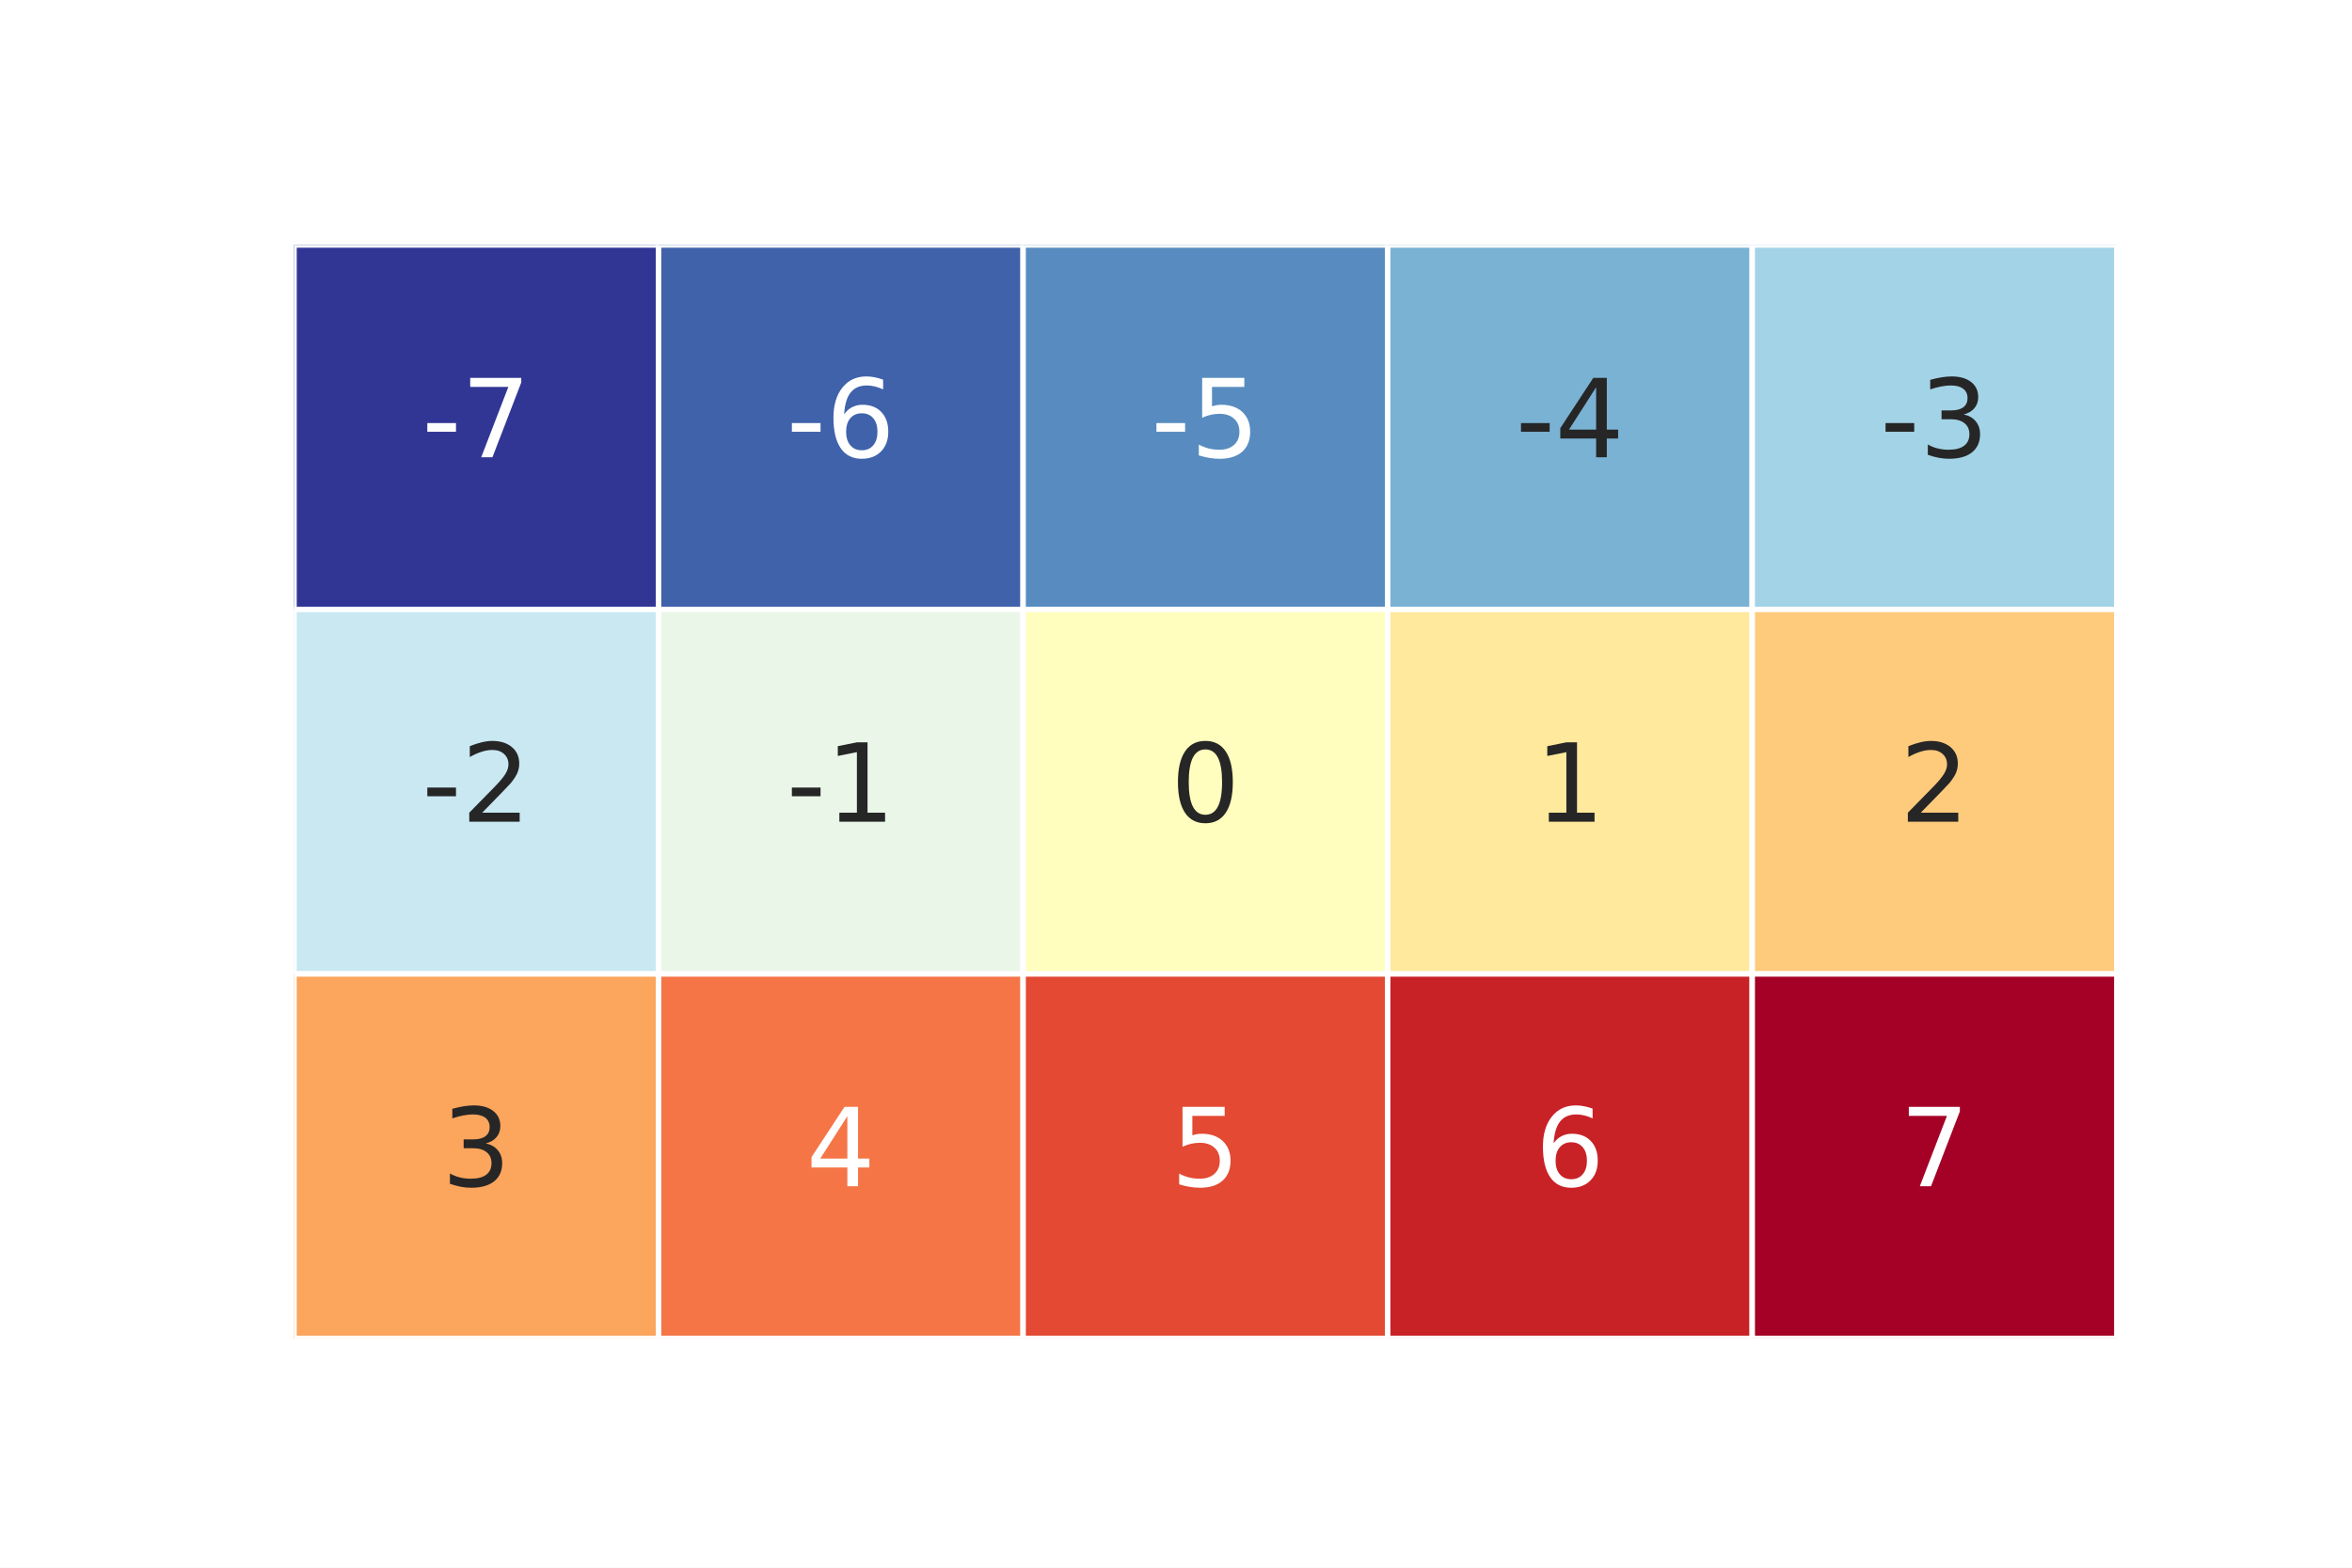
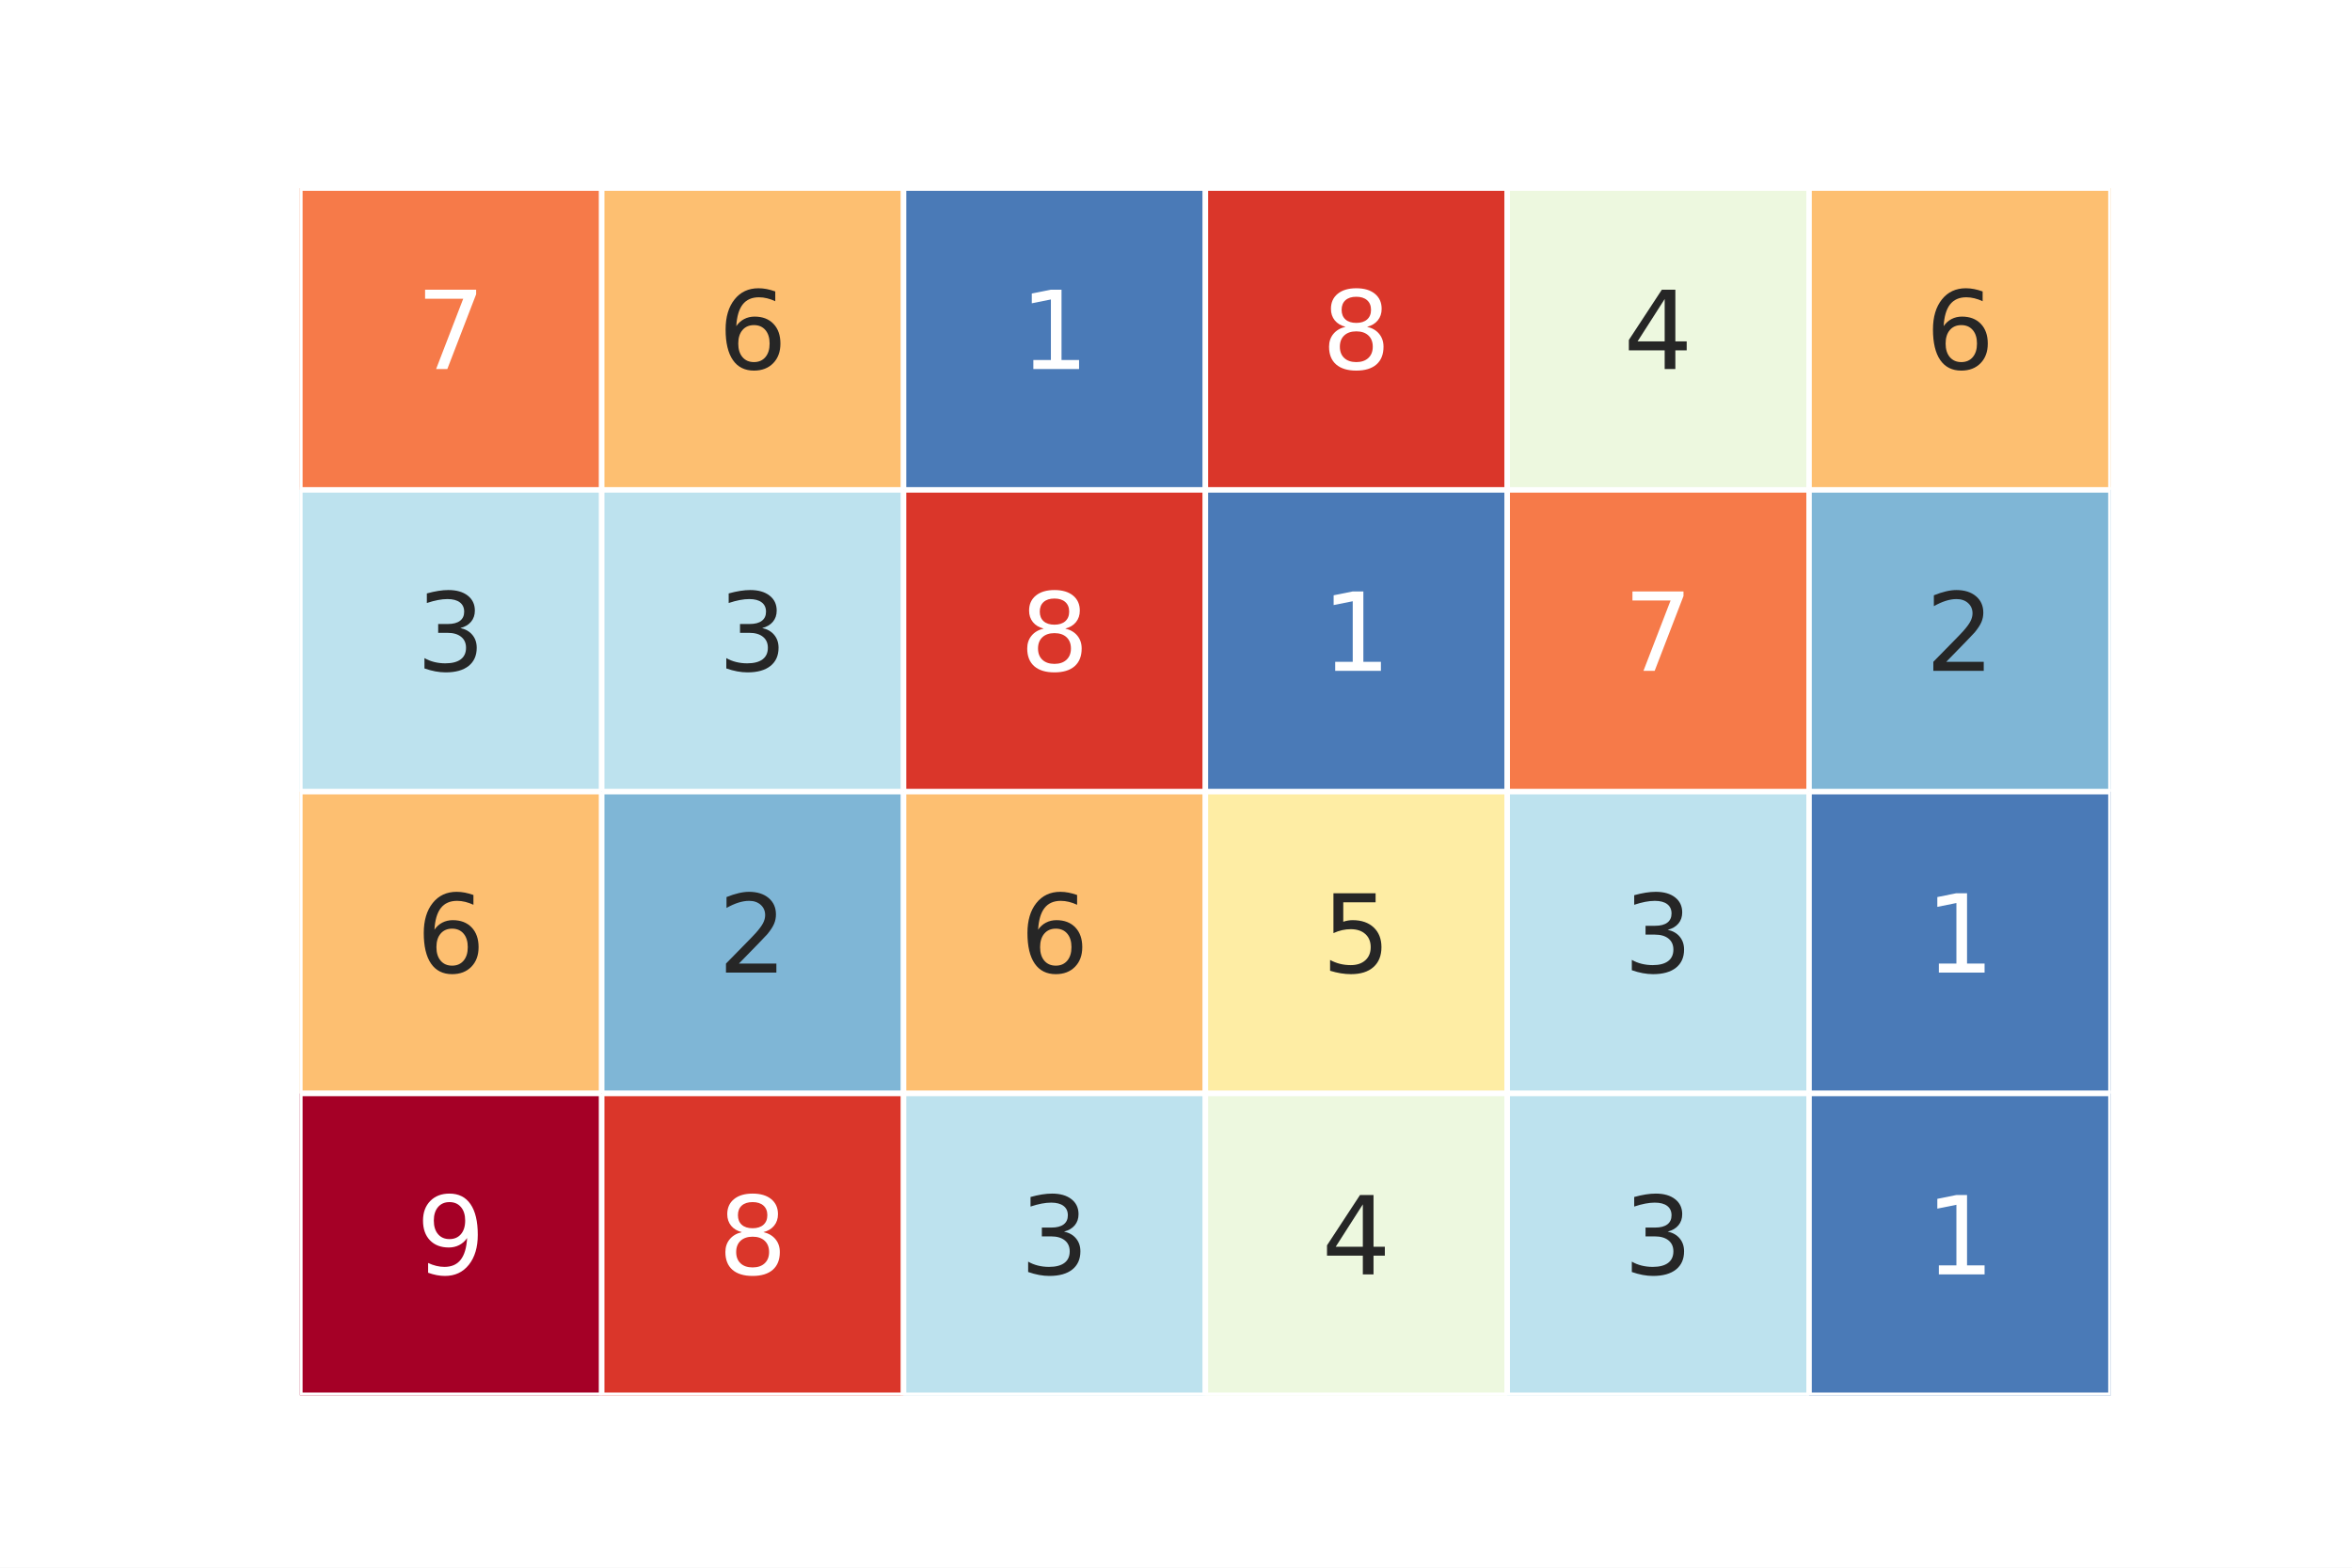
<svg xmlns="http://www.w3.org/2000/svg" xmlns:xlink="http://www.w3.org/1999/xlink" width="216pt" height="144pt" viewBox="0 0 216 144" version="1.1">
  <defs>
    <style type="text/css">*{stroke-linejoin: round; stroke-linecap: butt}</style>
  </defs>
  <g id="figure_1">
    <g id="patch_1">
      <path d="M 0 144  L 216 144  L 216 0  L 0 0  z " style="fill: #ffffff" />
    </g>
    <g id="axes_1">
      <g id="patch_2">
-         <path d="M 27 122.94  L 194.4 122.94  L 194.4 22.5  L 27 22.5  z " style="fill: #ffffff" />
+         <path d="M 27.54 128.16  L 193.86 128.16  L 193.86 17.28  L 27.54 17.28  z " style="fill: #ffffff" />
      </g>
      <g id="QuadMesh_1">
-         <path d="M 27 22.5  L 60.48 22.5  L 60.48 55.98  L 27 55.98  L 27 22.5  " clip-path="url(#pd3205fb5f6)" style="fill: #313695; stroke: #ffffff; stroke-width: 0.5" />
-         <path d="M 60.48 22.5  L 93.96 22.5  L 93.96 55.98  L 60.48 55.98  L 60.48 22.5  " clip-path="url(#pd3205fb5f6)" style="fill: #3f62ab; stroke: #ffffff; stroke-width: 0.5" />
-         <path d="M 93.96 22.5  L 127.44 22.5  L 127.44 55.98  L 93.96 55.98  L 93.96 22.5  " clip-path="url(#pd3205fb5f6)" style="fill: #588cc0; stroke: #ffffff; stroke-width: 0.5" />
-         <path d="M 127.44 22.5  L 160.92 22.5  L 160.92 55.98  L 127.44 55.98  L 127.44 22.5  " clip-path="url(#pd3205fb5f6)" style="fill: #7ab2d4; stroke: #ffffff; stroke-width: 0.5" />
-         <path d="M 160.92 22.5  L 194.4 22.5  L 194.4 55.98  L 160.92 55.98  L 160.92 22.5  " clip-path="url(#pd3205fb5f6)" style="fill: #a3d3e6; stroke: #ffffff; stroke-width: 0.5" />
-         <path d="M 27 55.98  L 60.48 55.98  L 60.48 89.46  L 27 89.46  L 27 55.98  " clip-path="url(#pd3205fb5f6)" style="fill: #c9e8f2; stroke: #ffffff; stroke-width: 0.5" />
-         <path d="M 60.48 55.98  L 93.96 55.98  L 93.96 89.46  L 60.48 89.46  L 60.48 55.98  " clip-path="url(#pd3205fb5f6)" style="fill: #e9f6e8; stroke: #ffffff; stroke-width: 0.5" />
-         <path d="M 93.96 55.98  L 127.44 55.98  L 127.44 89.46  L 93.96 89.46  L 93.96 55.98  " clip-path="url(#pd3205fb5f6)" style="fill: #fffebe; stroke: #ffffff; stroke-width: 0.5" />
-         <path d="M 127.44 55.98  L 160.92 55.98  L 160.92 89.46  L 127.44 89.46  L 127.44 55.98  " clip-path="url(#pd3205fb5f6)" style="fill: #fee99d; stroke: #ffffff; stroke-width: 0.5" />
-         <path d="M 160.92 55.98  L 194.4 55.98  L 194.4 89.46  L 160.92 89.46  L 160.92 55.98  " clip-path="url(#pd3205fb5f6)" style="fill: #feca7c; stroke: #ffffff; stroke-width: 0.5" />
-         <path d="M 27 89.46  L 60.48 89.46  L 60.48 122.94  L 27 122.94  L 27 89.46  " clip-path="url(#pd3205fb5f6)" style="fill: #fca55d; stroke: #ffffff; stroke-width: 0.5" />
-         <path d="M 60.48 89.46  L 93.96 89.46  L 93.96 122.94  L 60.48 122.94  L 60.48 89.46  " clip-path="url(#pd3205fb5f6)" style="fill: #f57547; stroke: #ffffff; stroke-width: 0.5" />
-         <path d="M 93.96 89.46  L 127.44 89.46  L 127.44 122.94  L 93.96 122.94  L 93.96 89.46  " clip-path="url(#pd3205fb5f6)" style="fill: #e34933; stroke: #ffffff; stroke-width: 0.5" />
-         <path d="M 127.44 89.46  L 160.92 89.46  L 160.92 122.94  L 127.44 122.94  L 127.44 89.46  " clip-path="url(#pd3205fb5f6)" style="fill: #c82227; stroke: #ffffff; stroke-width: 0.5" />
-         <path d="M 160.92 89.46  L 194.4 89.46  L 194.4 122.94  L 160.92 122.94  L 160.92 89.46  " clip-path="url(#pd3205fb5f6)" style="fill: #a50026; stroke: #ffffff; stroke-width: 0.5" />
+         <path d="M 27.54 17.28  L 55.26 17.28  L 55.26 45  L 27.54 45  L 27.54 17.28  " clip-path="url(#p509581b951)" style="fill: #f67a49; stroke: #ffffff; stroke-width: 0.5" />
+         <path d="M 55.26 17.28  L 82.98 17.28  L 82.98 45  L 55.26 45  L 55.26 17.28  " clip-path="url(#p509581b951)" style="fill: #fdbf71; stroke: #ffffff; stroke-width: 0.5" />
+         <path d="M 82.98 17.28  L 110.7 17.28  L 110.7 45  L 82.98 45  L 82.98 17.28  " clip-path="url(#p509581b951)" style="fill: #4a7ab7; stroke: #ffffff; stroke-width: 0.5" />
+         <path d="M 110.7 17.28  L 138.42 17.28  L 138.42 45  L 110.7 45  L 110.7 17.28  " clip-path="url(#p509581b951)" style="fill: #da362a; stroke: #ffffff; stroke-width: 0.5" />
+         <path d="M 138.42 17.28  L 166.14 17.28  L 166.14 45  L 138.42 45  L 138.42 17.28  " clip-path="url(#p509581b951)" style="fill: #edf8df; stroke: #ffffff; stroke-width: 0.5" />
+         <path d="M 166.14 17.28  L 193.86 17.28  L 193.86 45  L 166.14 45  L 166.14 17.28  " clip-path="url(#p509581b951)" style="fill: #fdbf71; stroke: #ffffff; stroke-width: 0.5" />
+         <path d="M 27.54 45  L 55.26 45  L 55.26 72.72  L 27.54 72.72  L 27.54 45  " clip-path="url(#p509581b951)" style="fill: #bde2ee; stroke: #ffffff; stroke-width: 0.5" />
+         <path d="M 55.26 45  L 82.98 45  L 82.98 72.72  L 55.26 72.72  L 55.26 45  " clip-path="url(#p509581b951)" style="fill: #bde2ee; stroke: #ffffff; stroke-width: 0.5" />
+         <path d="M 82.98 45  L 110.7 45  L 110.7 72.72  L 82.98 72.72  L 82.98 45  " clip-path="url(#p509581b951)" style="fill: #da362a; stroke: #ffffff; stroke-width: 0.5" />
+         <path d="M 110.7 45  L 138.42 45  L 138.42 72.72  L 110.7 72.72  L 110.7 45  " clip-path="url(#p509581b951)" style="fill: #4a7ab7; stroke: #ffffff; stroke-width: 0.5" />
+         <path d="M 138.42 45  L 166.14 45  L 166.14 72.72  L 138.42 72.72  L 138.42 45  " clip-path="url(#p509581b951)" style="fill: #f67a49; stroke: #ffffff; stroke-width: 0.5" />
+         <path d="M 166.14 45  L 193.86 45  L 193.86 72.72  L 166.14 72.72  L 166.14 45  " clip-path="url(#p509581b951)" style="fill: #7fb6d6; stroke: #ffffff; stroke-width: 0.5" />
+         <path d="M 27.54 72.72  L 55.26 72.72  L 55.26 100.44  L 27.54 100.44  L 27.54 72.72  " clip-path="url(#p509581b951)" style="fill: #fdbf71; stroke: #ffffff; stroke-width: 0.5" />
+         <path d="M 55.26 72.72  L 82.98 72.72  L 82.98 100.44  L 55.26 100.44  L 55.26 72.72  " clip-path="url(#p509581b951)" style="fill: #7fb6d6; stroke: #ffffff; stroke-width: 0.5" />
+         <path d="M 82.98 72.72  L 110.7 72.72  L 110.7 100.44  L 82.98 100.44  L 82.98 72.72  " clip-path="url(#p509581b951)" style="fill: #fdbf71; stroke: #ffffff; stroke-width: 0.5" />
+         <path d="M 110.7 72.72  L 138.42 72.72  L 138.42 100.44  L 110.7 100.44  L 110.7 72.72  " clip-path="url(#p509581b951)" style="fill: #feeda4; stroke: #ffffff; stroke-width: 0.5" />
+         <path d="M 138.42 72.72  L 166.14 72.72  L 166.14 100.44  L 138.42 100.44  L 138.42 72.72  " clip-path="url(#p509581b951)" style="fill: #bde2ee; stroke: #ffffff; stroke-width: 0.5" />
+         <path d="M 166.14 72.72  L 193.86 72.72  L 193.86 100.44  L 166.14 100.44  L 166.14 72.72  " clip-path="url(#p509581b951)" style="fill: #4a7ab7; stroke: #ffffff; stroke-width: 0.5" />
+         <path d="M 27.54 100.44  L 55.26 100.44  L 55.26 128.16  L 27.54 128.16  L 27.54 100.44  " clip-path="url(#p509581b951)" style="fill: #a50026; stroke: #ffffff; stroke-width: 0.5" />
+         <path d="M 55.26 100.44  L 82.98 100.44  L 82.98 128.16  L 55.26 128.16  L 55.26 100.44  " clip-path="url(#p509581b951)" style="fill: #da362a; stroke: #ffffff; stroke-width: 0.5" />
+         <path d="M 82.98 100.44  L 110.7 100.44  L 110.7 128.16  L 82.98 128.16  L 82.98 100.44  " clip-path="url(#p509581b951)" style="fill: #bde2ee; stroke: #ffffff; stroke-width: 0.5" />
+         <path d="M 110.7 100.44  L 138.42 100.44  L 138.42 128.16  L 110.7 128.16  L 110.7 100.44  " clip-path="url(#p509581b951)" style="fill: #edf8df; stroke: #ffffff; stroke-width: 0.5" />
+         <path d="M 138.42 100.44  L 166.14 100.44  L 166.14 128.16  L 138.42 128.16  L 138.42 100.44  " clip-path="url(#p509581b951)" style="fill: #bde2ee; stroke: #ffffff; stroke-width: 0.5" />
+         <path d="M 166.14 100.44  L 193.86 100.44  L 193.86 128.16  L 166.14 128.16  L 166.14 100.44  " clip-path="url(#p509581b951)" style="fill: #4a7ab7; stroke: #ffffff; stroke-width: 0.5" />
      </g>
      <g id="matplotlib.axis_1" />
      <g id="matplotlib.axis_2" />
      <g id="text_1">
-         <g style="fill: #ffffff" transform="translate(38.75484 41.99938) scale(0.1 -0.1)">
+         <g style="fill: #ffffff" transform="translate(38.21875 33.89937) scale(0.1 -0.1)">
          <defs>
-             <path id="DejaVuSans-2d" d="M 313 2009  L 1997 2009  L 1997 1497  L 313 1497  L 313 2009  z " transform="scale(0.015625)" />
            <path id="DejaVuSans-37" d="M 525 4666  L 3525 4666  L 3525 4397  L 1831 0  L 1172 0  L 2766 4134  L 525 4134  L 525 4666  z " transform="scale(0.015625)" />
          </defs>
-           <use xlink:href="#DejaVuSans-2d" />
-           <use xlink:href="#DejaVuSans-37" x="36.084" />
+           <use xlink:href="#DejaVuSans-37" />
        </g>
      </g>
      <g id="text_2">
-         <g style="fill: #ffffff" transform="translate(72.23484 41.99938) scale(0.1 -0.1)">
+         <g style="fill: #262626" transform="translate(65.93875 33.89937) scale(0.1 -0.1)">
          <defs>
            <path id="DejaVuSans-36" d="M 2113 2584  Q 1688 2584 1439 2293  Q 1191 2003 1191 1497  Q 1191 994 1439 701  Q 1688 409 2113 409  Q 2538 409 2786 701  Q 3034 994 3034 1497  Q 3034 2003 2786 2293  Q 2538 2584 2113 2584  z M 3366 4563  L 3366 3988  Q 3128 4100 2886 4159  Q 2644 4219 2406 4219  Q 1781 4219 1451 3797  Q 1122 3375 1075 2522  Q 1259 2794 1537 2939  Q 1816 3084 2150 3084  Q 2853 3084 3261 2657  Q 3669 2231 3669 1497  Q 3669 778 3244 343  Q 2819 -91 2113 -91  Q 1303 -91 875 529  Q 447 1150 447 2328  Q 447 3434 972 4092  Q 1497 4750 2381 4750  Q 2619 4750 2861 4703  Q 3103 4656 3366 4563  z " transform="scale(0.015625)" />
          </defs>
-           <use xlink:href="#DejaVuSans-2d" />
-           <use xlink:href="#DejaVuSans-36" x="36.084" />
+           <use xlink:href="#DejaVuSans-36" />
        </g>
      </g>
      <g id="text_3">
-         <g style="fill: #ffffff" transform="translate(105.7148 41.99938) scale(0.1 -0.1)">
+         <g style="fill: #ffffff" transform="translate(93.65875 33.89937) scale(0.1 -0.1)">
+           <defs>
+             <path id="DejaVuSans-31" d="M 794 531  L 1825 531  L 1825 4091  L 703 3866  L 703 4441  L 1819 4666  L 2450 4666  L 2450 531  L 3481 531  L 3481 0  L 794 0  L 794 531  z " transform="scale(0.015625)" />
+           </defs>
+           <use xlink:href="#DejaVuSans-31" />
+         </g>
+       </g>
+       <g id="text_4">
+         <g style="fill: #ffffff" transform="translate(121.3787 33.89937) scale(0.1 -0.1)">
+           <defs>
+             <path id="DejaVuSans-38" d="M 2034 2216  Q 1584 2216 1326 1975  Q 1069 1734 1069 1313  Q 1069 891 1326 650  Q 1584 409 2034 409  Q 2484 409 2743 651  Q 3003 894 3003 1313  Q 3003 1734 2745 1975  Q 2488 2216 2034 2216  z M 1403 2484  Q 997 2584 770 2862  Q 544 3141 544 3541  Q 544 4100 942 4425  Q 1341 4750 2034 4750  Q 2731 4750 3128 4425  Q 3525 4100 3525 3541  Q 3525 3141 3298 2862  Q 3072 2584 2669 2484  Q 3125 2378 3379 2068  Q 3634 1759 3634 1313  Q 3634 634 3220 271  Q 2806 -91 2034 -91  Q 1263 -91 848 271  Q 434 634 434 1313  Q 434 1759 690 2068  Q 947 2378 1403 2484  z M 1172 3481  Q 1172 3119 1398 2916  Q 1625 2713 2034 2713  Q 2441 2713 2670 2916  Q 2900 3119 2900 3481  Q 2900 3844 2670 4047  Q 2441 4250 2034 4250  Q 1625 4250 1398 4047  Q 1172 3844 1172 3481  z " transform="scale(0.015625)" />
+           </defs>
+           <use xlink:href="#DejaVuSans-38" />
+         </g>
+       </g>
+       <g id="text_5">
+         <g style="fill: #262626" transform="translate(149.0987 33.89937) scale(0.1 -0.1)">
+           <defs>
+             <path id="DejaVuSans-34" d="M 2419 4116  L 825 1625  L 2419 1625  L 2419 4116  z M 2253 4666  L 3047 4666  L 3047 1625  L 3713 1625  L 3713 1100  L 3047 1100  L 3047 0  L 2419 0  L 2419 1100  L 313 1100  L 313 1709  L 2253 4666  z " transform="scale(0.015625)" />
+           </defs>
+           <use xlink:href="#DejaVuSans-34" />
+         </g>
+       </g>
+       <g id="text_6">
+         <g style="fill: #262626" transform="translate(176.8187 33.89937) scale(0.1 -0.1)">
+           <use xlink:href="#DejaVuSans-36" />
+         </g>
+       </g>
+       <g id="text_7">
+         <g style="fill: #262626" transform="translate(38.21875 61.61937) scale(0.1 -0.1)">
+           <defs>
+             <path id="DejaVuSans-33" d="M 2597 2516  Q 3050 2419 3304 2112  Q 3559 1806 3559 1356  Q 3559 666 3084 287  Q 2609 -91 1734 -91  Q 1441 -91 1130 -33  Q 819 25 488 141  L 488 750  Q 750 597 1062 519  Q 1375 441 1716 441  Q 2309 441 2620 675  Q 2931 909 2931 1356  Q 2931 1769 2642 2001  Q 2353 2234 1838 2234  L 1294 2234  L 1294 2753  L 1863 2753  Q 2328 2753 2575 2939  Q 2822 3125 2822 3475  Q 2822 3834 2567 4026  Q 2313 4219 1838 4219  Q 1578 4219 1281 4162  Q 984 4106 628 3988  L 628 4550  Q 988 4650 1302 4700  Q 1616 4750 1894 4750  Q 2613 4750 3031 4423  Q 3450 4097 3450 3541  Q 3450 3153 3228 2886  Q 3006 2619 2597 2516  z " transform="scale(0.015625)" />
+           </defs>
+           <use xlink:href="#DejaVuSans-33" />
+         </g>
+       </g>
+       <g id="text_8">
+         <g style="fill: #262626" transform="translate(65.93875 61.61937) scale(0.1 -0.1)">
+           <use xlink:href="#DejaVuSans-33" />
+         </g>
+       </g>
+       <g id="text_9">
+         <g style="fill: #ffffff" transform="translate(93.65875 61.61937) scale(0.1 -0.1)">
+           <use xlink:href="#DejaVuSans-38" />
+         </g>
+       </g>
+       <g id="text_10">
+         <g style="fill: #ffffff" transform="translate(121.3787 61.61937) scale(0.1 -0.1)">
+           <use xlink:href="#DejaVuSans-31" />
+         </g>
+       </g>
+       <g id="text_11">
+         <g style="fill: #ffffff" transform="translate(149.0987 61.61937) scale(0.1 -0.1)">
+           <use xlink:href="#DejaVuSans-37" />
+         </g>
+       </g>
+       <g id="text_12">
+         <g style="fill: #262626" transform="translate(176.8187 61.61937) scale(0.1 -0.1)">
+           <defs>
+             <path id="DejaVuSans-32" d="M 1228 531  L 3431 531  L 3431 0  L 469 0  L 469 531  Q 828 903 1448 1529  Q 2069 2156 2228 2338  Q 2531 2678 2651 2914  Q 2772 3150 2772 3378  Q 2772 3750 2511 3984  Q 2250 4219 1831 4219  Q 1534 4219 1204 4116  Q 875 4013 500 3803  L 500 4441  Q 881 4594 1212 4672  Q 1544 4750 1819 4750  Q 2544 4750 2975 4387  Q 3406 4025 3406 3419  Q 3406 3131 3298 2873  Q 3191 2616 2906 2266  Q 2828 2175 2409 1742  Q 1991 1309 1228 531  z " transform="scale(0.015625)" />
+           </defs>
+           <use xlink:href="#DejaVuSans-32" />
+         </g>
+       </g>
+       <g id="text_13">
+         <g style="fill: #262626" transform="translate(38.21875 89.33938) scale(0.1 -0.1)">
+           <use xlink:href="#DejaVuSans-36" />
+         </g>
+       </g>
+       <g id="text_14">
+         <g style="fill: #262626" transform="translate(65.93875 89.33938) scale(0.1 -0.1)">
+           <use xlink:href="#DejaVuSans-32" />
+         </g>
+       </g>
+       <g id="text_15">
+         <g style="fill: #262626" transform="translate(93.65875 89.33938) scale(0.1 -0.1)">
+           <use xlink:href="#DejaVuSans-36" />
+         </g>
+       </g>
+       <g id="text_16">
+         <g style="fill: #262626" transform="translate(121.3787 89.33938) scale(0.1 -0.1)">
          <defs>
            <path id="DejaVuSans-35" d="M 691 4666  L 3169 4666  L 3169 4134  L 1269 4134  L 1269 2991  Q 1406 3038 1543 3061  Q 1681 3084 1819 3084  Q 2600 3084 3056 2656  Q 3513 2228 3513 1497  Q 3513 744 3044 326  Q 2575 -91 1722 -91  Q 1428 -91 1123 -41  Q 819 9 494 109  L 494 744  Q 775 591 1075 516  Q 1375 441 1709 441  Q 2250 441 2565 725  Q 2881 1009 2881 1497  Q 2881 1984 2565 2268  Q 2250 2553 1709 2553  Q 1456 2553 1204 2497  Q 953 2441 691 2322  L 691 4666  z " transform="scale(0.015625)" />
          </defs>
-           <use xlink:href="#DejaVuSans-2d" />
-           <use xlink:href="#DejaVuSans-35" x="36.084" />
+           <use xlink:href="#DejaVuSans-35" />
        </g>
      </g>
-       <g id="text_4">
-         <g style="fill: #262626" transform="translate(139.1948 41.99938) scale(0.1 -0.1)">
-           <defs>
-             <path id="DejaVuSans-34" d="M 2419 4116  L 825 1625  L 2419 1625  L 2419 4116  z M 2253 4666  L 3047 4666  L 3047 1625  L 3713 1625  L 3713 1100  L 3047 1100  L 3047 0  L 2419 0  L 2419 1100  L 313 1100  L 313 1709  L 2253 4666  z " transform="scale(0.015625)" />
-           </defs>
-           <use xlink:href="#DejaVuSans-2d" />
-           <use xlink:href="#DejaVuSans-34" x="36.084" />
+       <g id="text_17">
+         <g style="fill: #262626" transform="translate(149.0987 89.33938) scale(0.1 -0.1)">
+           <use xlink:href="#DejaVuSans-33" />
        </g>
      </g>
-       <g id="text_5">
-         <g style="fill: #262626" transform="translate(172.6748 41.99938) scale(0.1 -0.1)">
-           <defs>
-             <path id="DejaVuSans-33" d="M 2597 2516  Q 3050 2419 3304 2112  Q 3559 1806 3559 1356  Q 3559 666 3084 287  Q 2609 -91 1734 -91  Q 1441 -91 1130 -33  Q 819 25 488 141  L 488 750  Q 750 597 1062 519  Q 1375 441 1716 441  Q 2309 441 2620 675  Q 2931 909 2931 1356  Q 2931 1769 2642 2001  Q 2353 2234 1838 2234  L 1294 2234  L 1294 2753  L 1863 2753  Q 2328 2753 2575 2939  Q 2822 3125 2822 3475  Q 2822 3834 2567 4026  Q 2313 4219 1838 4219  Q 1578 4219 1281 4162  Q 984 4106 628 3988  L 628 4550  Q 988 4650 1302 4700  Q 1616 4750 1894 4750  Q 2613 4750 3031 4423  Q 3450 4097 3450 3541  Q 3450 3153 3228 2886  Q 3006 2619 2597 2516  z " transform="scale(0.015625)" />
-           </defs>
-           <use xlink:href="#DejaVuSans-2d" />
-           <use xlink:href="#DejaVuSans-33" x="36.084" />
-         </g>
-       </g>
-       <g id="text_6">
-         <g style="fill: #262626" transform="translate(38.75484 75.47938) scale(0.1 -0.1)">
-           <defs>
-             <path id="DejaVuSans-32" d="M 1228 531  L 3431 531  L 3431 0  L 469 0  L 469 531  Q 828 903 1448 1529  Q 2069 2156 2228 2338  Q 2531 2678 2651 2914  Q 2772 3150 2772 3378  Q 2772 3750 2511 3984  Q 2250 4219 1831 4219  Q 1534 4219 1204 4116  Q 875 4013 500 3803  L 500 4441  Q 881 4594 1212 4672  Q 1544 4750 1819 4750  Q 2544 4750 2975 4387  Q 3406 4025 3406 3419  Q 3406 3131 3298 2873  Q 3191 2616 2906 2266  Q 2828 2175 2409 1742  Q 1991 1309 1228 531  z " transform="scale(0.015625)" />
-           </defs>
-           <use xlink:href="#DejaVuSans-2d" />
-           <use xlink:href="#DejaVuSans-32" x="36.084" />
-         </g>
-       </g>
-       <g id="text_7">
-         <g style="fill: #262626" transform="translate(72.23484 75.47938) scale(0.1 -0.1)">
-           <defs>
-             <path id="DejaVuSans-31" d="M 794 531  L 1825 531  L 1825 4091  L 703 3866  L 703 4441  L 1819 4666  L 2450 4666  L 2450 531  L 3481 531  L 3481 0  L 794 0  L 794 531  z " transform="scale(0.015625)" />
-           </defs>
-           <use xlink:href="#DejaVuSans-2d" />
-           <use xlink:href="#DejaVuSans-31" x="36.084" />
-         </g>
-       </g>
-       <g id="text_8">
-         <g style="fill: #262626" transform="translate(107.5187 75.47938) scale(0.1 -0.1)">
-           <defs>
-             <path id="DejaVuSans-30" d="M 2034 4250  Q 1547 4250 1301 3770  Q 1056 3291 1056 2328  Q 1056 1369 1301 889  Q 1547 409 2034 409  Q 2525 409 2770 889  Q 3016 1369 3016 2328  Q 3016 3291 2770 3770  Q 2525 4250 2034 4250  z M 2034 4750  Q 2819 4750 3233 4129  Q 3647 3509 3647 2328  Q 3647 1150 3233 529  Q 2819 -91 2034 -91  Q 1250 -91 836 529  Q 422 1150 422 2328  Q 422 3509 836 4129  Q 1250 4750 2034 4750  z " transform="scale(0.015625)" />
-           </defs>
-           <use xlink:href="#DejaVuSans-30" />
-         </g>
-       </g>
-       <g id="text_9">
-         <g style="fill: #262626" transform="translate(140.9988 75.47938) scale(0.1 -0.1)">
+       <g id="text_18">
+         <g style="fill: #ffffff" transform="translate(176.8187 89.33938) scale(0.1 -0.1)">
          <use xlink:href="#DejaVuSans-31" />
        </g>
      </g>
-       <g id="text_10">
-         <g style="fill: #262626" transform="translate(174.4787 75.47938) scale(0.1 -0.1)">
-           <use xlink:href="#DejaVuSans-32" />
+       <g id="text_19">
+         <g style="fill: #ffffff" transform="translate(38.21875 117.0594) scale(0.1 -0.1)">
+           <defs>
+             <path id="DejaVuSans-39" d="M 703 97  L 703 672  Q 941 559 1184 500  Q 1428 441 1663 441  Q 2288 441 2617 861  Q 2947 1281 2994 2138  Q 2813 1869 2534 1725  Q 2256 1581 1919 1581  Q 1219 1581 811 2004  Q 403 2428 403 3163  Q 403 3881 828 4315  Q 1253 4750 1959 4750  Q 2769 4750 3195 4129  Q 3622 3509 3622 2328  Q 3622 1225 3098 567  Q 2575 -91 1691 -91  Q 1453 -91 1209 -44  Q 966 3 703 97  z M 1959 2075  Q 2384 2075 2632 2365  Q 2881 2656 2881 3163  Q 2881 3666 2632 3958  Q 2384 4250 1959 4250  Q 1534 4250 1286 3958  Q 1038 3666 1038 3163  Q 1038 2656 1286 2365  Q 1534 2075 1959 2075  z " transform="scale(0.015625)" />
+           </defs>
+           <use xlink:href="#DejaVuSans-39" />
        </g>
      </g>
-       <g id="text_11">
-         <g style="fill: #262626" transform="translate(40.55875 108.9594) scale(0.1 -0.1)">
+       <g id="text_20">
+         <g style="fill: #ffffff" transform="translate(65.93875 117.0594) scale(0.1 -0.1)">
+           <use xlink:href="#DejaVuSans-38" />
+         </g>
+       </g>
+       <g id="text_21">
+         <g style="fill: #262626" transform="translate(93.65875 117.0594) scale(0.1 -0.1)">
          <use xlink:href="#DejaVuSans-33" />
        </g>
      </g>
-       <g id="text_12">
-         <g style="fill: #ffffff" transform="translate(74.03875 108.9594) scale(0.1 -0.1)">
+       <g id="text_22">
+         <g style="fill: #262626" transform="translate(121.3787 117.0594) scale(0.1 -0.1)">
          <use xlink:href="#DejaVuSans-34" />
        </g>
      </g>
-       <g id="text_13">
-         <g style="fill: #ffffff" transform="translate(107.5187 108.9594) scale(0.1 -0.1)">
-           <use xlink:href="#DejaVuSans-35" />
+       <g id="text_23">
+         <g style="fill: #262626" transform="translate(149.0987 117.0594) scale(0.1 -0.1)">
+           <use xlink:href="#DejaVuSans-33" />
        </g>
      </g>
-       <g id="text_14">
-         <g style="fill: #ffffff" transform="translate(140.9988 108.9594) scale(0.1 -0.1)">
-           <use xlink:href="#DejaVuSans-36" />
-         </g>
-       </g>
-       <g id="text_15">
-         <g style="fill: #ffffff" transform="translate(174.4787 108.9594) scale(0.1 -0.1)">
-           <use xlink:href="#DejaVuSans-37" />
+       <g id="text_24">
+         <g style="fill: #ffffff" transform="translate(176.8187 117.0594) scale(0.1 -0.1)">
+           <use xlink:href="#DejaVuSans-31" />
        </g>
      </g>
    </g>
  </g>
  <defs>
-     <clipPath id="pd3205fb5f6">
-       <rect x="27" y="22.5" width="167.4" height="100.44" />
+     <clipPath id="p509581b951">
+       <rect x="27.54" y="17.28" width="166.32" height="110.88" />
    </clipPath>
  </defs>
</svg>
